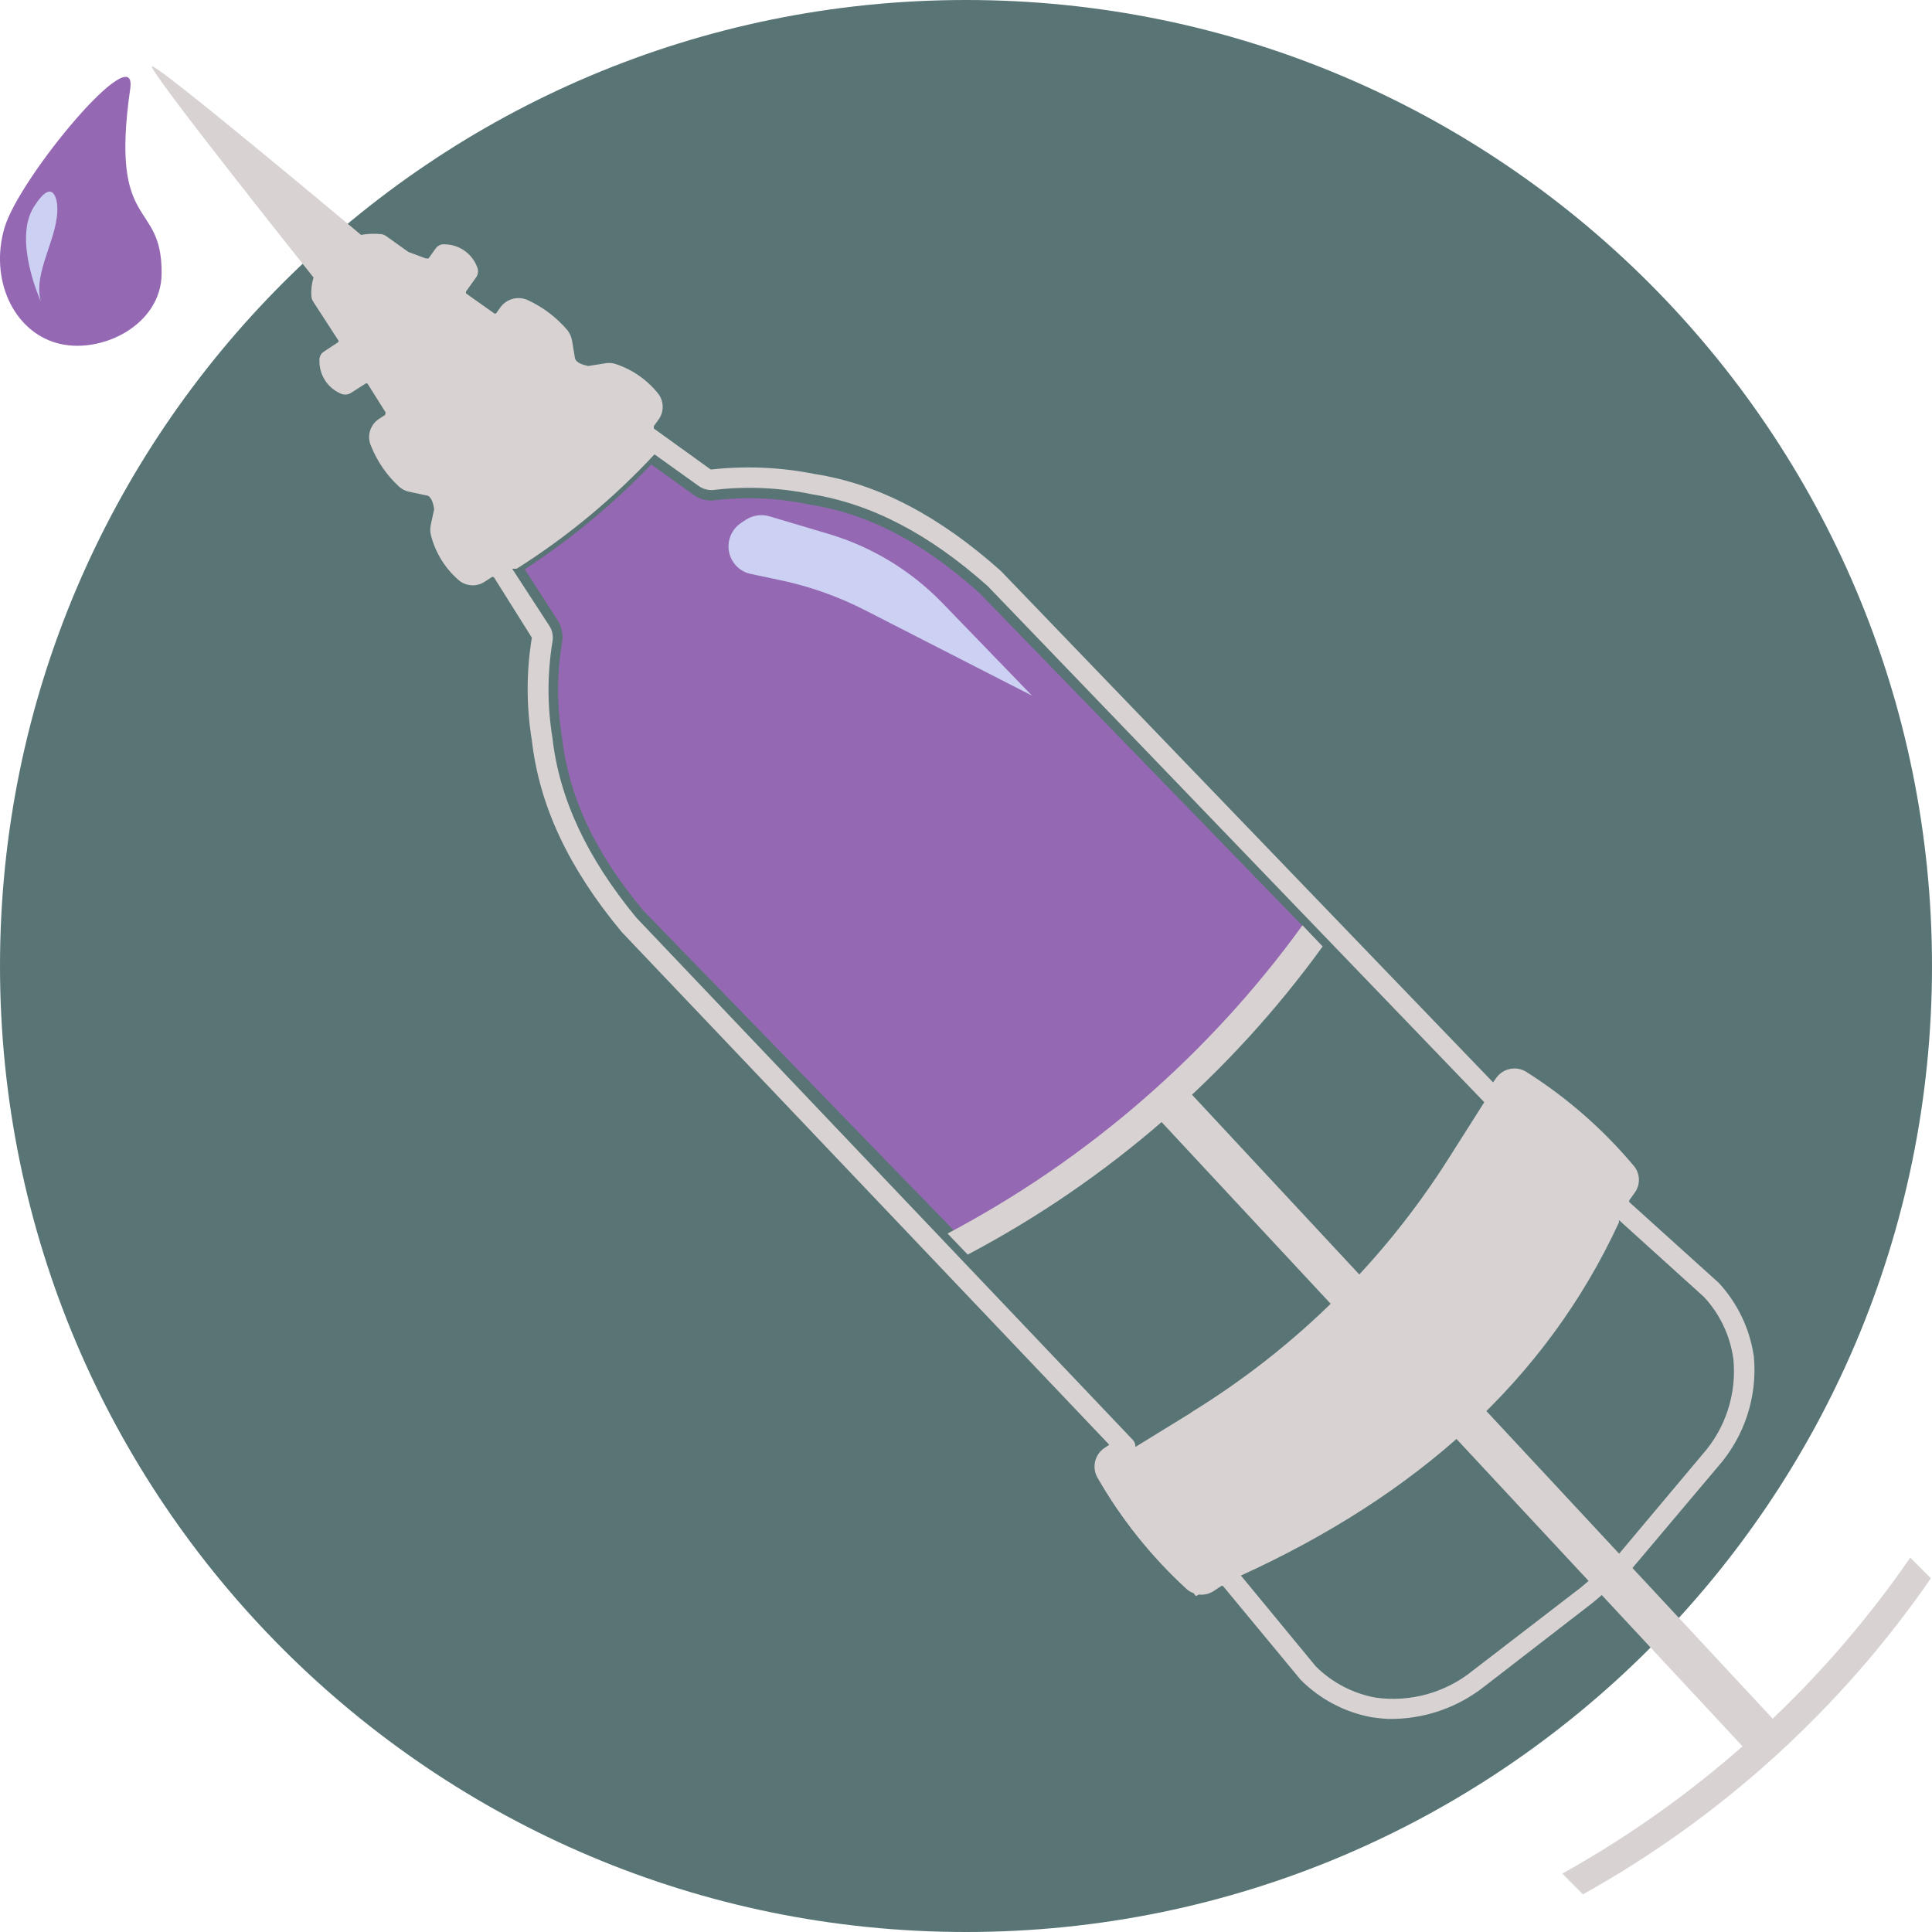
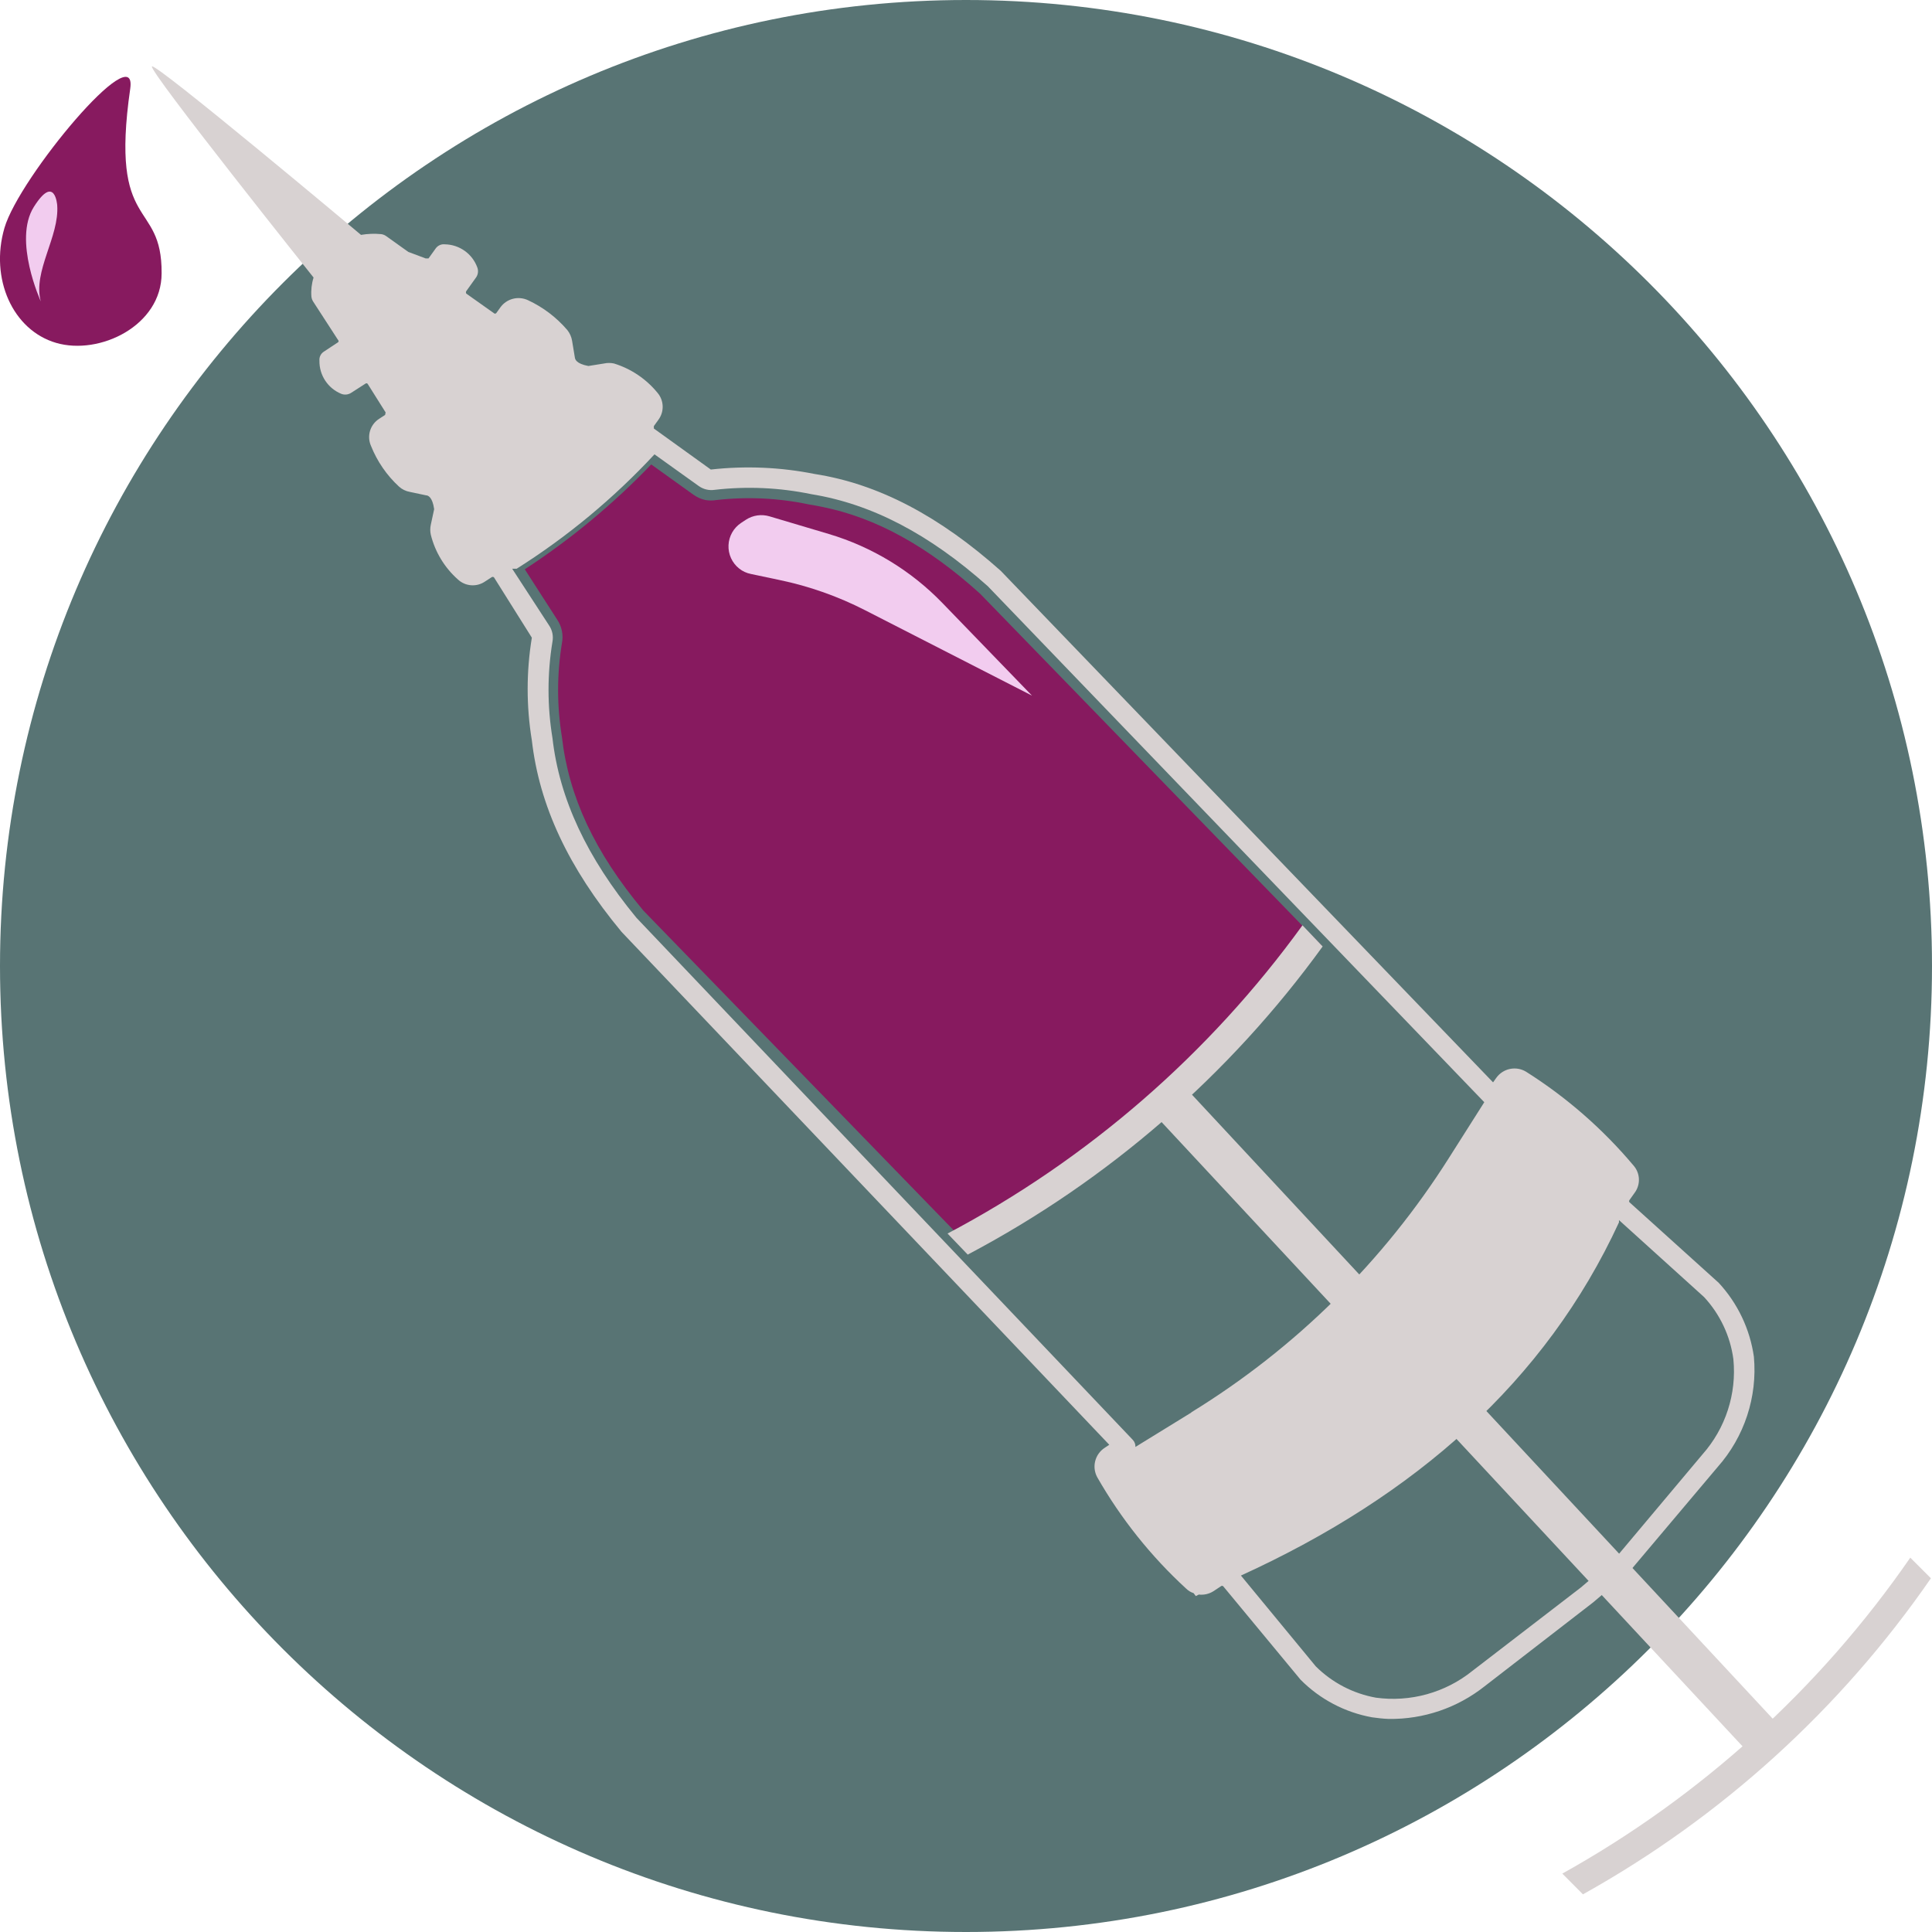
<svg xmlns="http://www.w3.org/2000/svg" id="Layer_1" data-name="Layer 1" viewBox="0 0 178 178">
  <defs>
-     <style>.cls-1{fill:#183f3f;opacity:0.72;}.cls-2{fill:#9568b3;}.cls-3{fill:#ccd0f2;}.cls-4{fill:#d8d2d2;}.cls-5{fill:none;stroke:#d8d2d2;stroke-miterlimit:10;stroke-width:3.77px;}</style>
+     <style>.cls-1{fill:#183f3f;opacity:0.72;}.cls-2{fill:#871a5f;}.cls-3{fill:#f2ccef;}.cls-4{fill:#d8d2d2;}.cls-5{fill:none;stroke:#d8d2d2;stroke-miterlimit:10;stroke-width:3.77px;}</style>
  </defs>
  <circle class="cls-1" cx="89" cy="89" r="89" />
  <path class="cls-2" d="M121.77,87.12,90.3,54.7c-4.82-4.36-9.58-7-14.55-8-.38-.08-.77-.15-1.2-.22A26.72,26.72,0,0,0,66,46.07a3,3,0,0,1-1,0,2.91,2.91,0,0,1-1.11-.49L60,42.79a66.51,66.51,0,0,1-11.65,9.66l3,4.66a2.89,2.89,0,0,1,.42,2.16,26.68,26.68,0,0,0,0,8.62c.63,5.5,3,10.6,7.5,16l29.41,30.3C102.22,106.18,119.82,88.94,121.77,87.12Z" />
  <path class="cls-3" d="M68.1,52.38h0a2.6,2.6,0,0,1,.19-4.21l.44-.29a2.61,2.61,0,0,1,2.16-.31l5.48,1.63a24.18,24.18,0,0,1,10.45,6.35l8.26,8.54L79.7,56.22a31.24,31.24,0,0,0-7.87-2.78l-2.65-.56A2.49,2.49,0,0,1,68.1,52.38Z" />
  <path class="cls-4" d="M120,85.25a95.37,95.37,0,0,1-32.7,28.4l1.86,1.94a95.34,95.34,0,0,0,32.7-28.39" />
  <path class="cls-4" d="M176,143.51a95.38,95.38,0,0,1-32.06,29.11l1.9,1.91a95.32,95.32,0,0,0,32.06-29.12" />
  <path class="cls-4" d="M161.59,125a12.65,12.65,0,0,0-3.24-6.81l-8.22-7.42a.17.17,0,0,1,0-.21l.47-.66a2,2,0,0,0-.11-2.53,42.8,42.8,0,0,0-9.89-8.63,2.06,2.06,0,0,0-2.74.56l-.3.42L92.2,52.59c-5.61-5-11.22-8-17.14-8.92a31.12,31.12,0,0,0-9.57-.41l-5.25-3.78,0-.22.41-.57a2,2,0,0,0-.08-2.51,8.36,8.36,0,0,0-4-2.69,2.17,2.17,0,0,0-.92,0l-1.44.23c-1.13-.21-1.21-.62-1.24-.74l-.26-1.57a2.14,2.14,0,0,0-.44-1,10.71,10.71,0,0,0-3.62-2.75,2.06,2.06,0,0,0-2.55.66l-.38.53a.15.15,0,0,1-.22,0l-2.54-1.8a.22.22,0,0,1,0-.23l.91-1.27a1,1,0,0,0,.11-.9,3.24,3.24,0,0,0-3-2.14.91.91,0,0,0-.84.38l-.66.92h-.26l-1.6-.6-2.06-1.47a1,1,0,0,0-.45-.17,7,7,0,0,0-1.85.07S14.36,5.78,14,6.12,28.89,25.57,28.89,25.57a4.66,4.66,0,0,0-.2,1.75,1.05,1.05,0,0,0,.16.46l2.3,3.55a.13.13,0,0,1,0,.2l-1.3.86a.89.89,0,0,0-.42.84,3.24,3.24,0,0,0,2,3.05,1,1,0,0,0,.91-.08l1.31-.84a.15.15,0,0,1,.22,0L35.53,38l-.05.23-.54.35a2,2,0,0,0-.76,2.5,10.26,10.26,0,0,0,2.58,3.75,2,2,0,0,0,1,.49l1.51.32c.15,0,.57.13.73,1.27l-.31,1.44a2.15,2.15,0,0,0,0,.91,8.13,8.13,0,0,0,2.49,4.12,2,2,0,0,0,2.5.2l.6-.39a.18.18,0,0,1,.23,0L49,58.75a29.23,29.23,0,0,0,0,9.46c.69,6,3.35,11.72,8.27,17.65l44.93,47.25-.42.28a2.06,2.06,0,0,0-.69,2.71,42.69,42.69,0,0,0,8.2,10.27,1.7,1.7,0,0,0,.68.41l.2.27.28-.14a2.07,2.07,0,0,0,1.35-.31l.68-.45a.16.16,0,0,1,.22,0l7.12,8.6a12.37,12.37,0,0,0,6.59,3.47c.51.07,1,.13,1.54.15a13.91,13.91,0,0,0,8.82-3l10-7.73,3.35-2.84,8.13-9.64A13.48,13.48,0,0,0,161.59,125Zm-51.83,5.14-5.15,3.17a.89.89,0,0,0-.24-.65L58.63,84.55C54.06,79,51.54,73.6,50.9,68a27.41,27.41,0,0,1,0-8.88,2,2,0,0,0-.3-1.48l-3.41-5.24.41,0A63.89,63.89,0,0,0,60.3,41.86l4.08,2.92a2,2,0,0,0,1.46.35,28,28,0,0,1,8.91.4C80.31,46.43,85.61,49.2,91,54l45.75,47.55-3.26,5.14A73.81,73.81,0,0,1,109.76,130.12ZM156.85,134l-8,9.53-3.19,2.72-10,7.69a11.66,11.66,0,0,1-8.9,2.47,10.49,10.49,0,0,1-5.53-2.88l-6.9-8.37c16.06-7.33,28.06-17.87,34.83-32.54v-.21L157,119.5a10.48,10.48,0,0,1,2.7,5.72A11.53,11.53,0,0,1,156.85,134Z" />
  <line class="cls-5" x1="108.04" y1="101.71" x2="162.51" y2="160.24" />
  <path class="cls-2" d="M14.89,25.18c0,4.83-5.72,7.58-9.72,6.41S-.95,25.67.41,21,12.69,3.27,12,8.16C10.08,21.47,14.94,18.26,14.89,25.18Z" />
  <path class="cls-3" d="M5.27,18.9s-.21-2.91-2.15.16.64,8.71.64,8.71C3,25,5.49,21.8,5.27,18.9Z" />
</svg>
